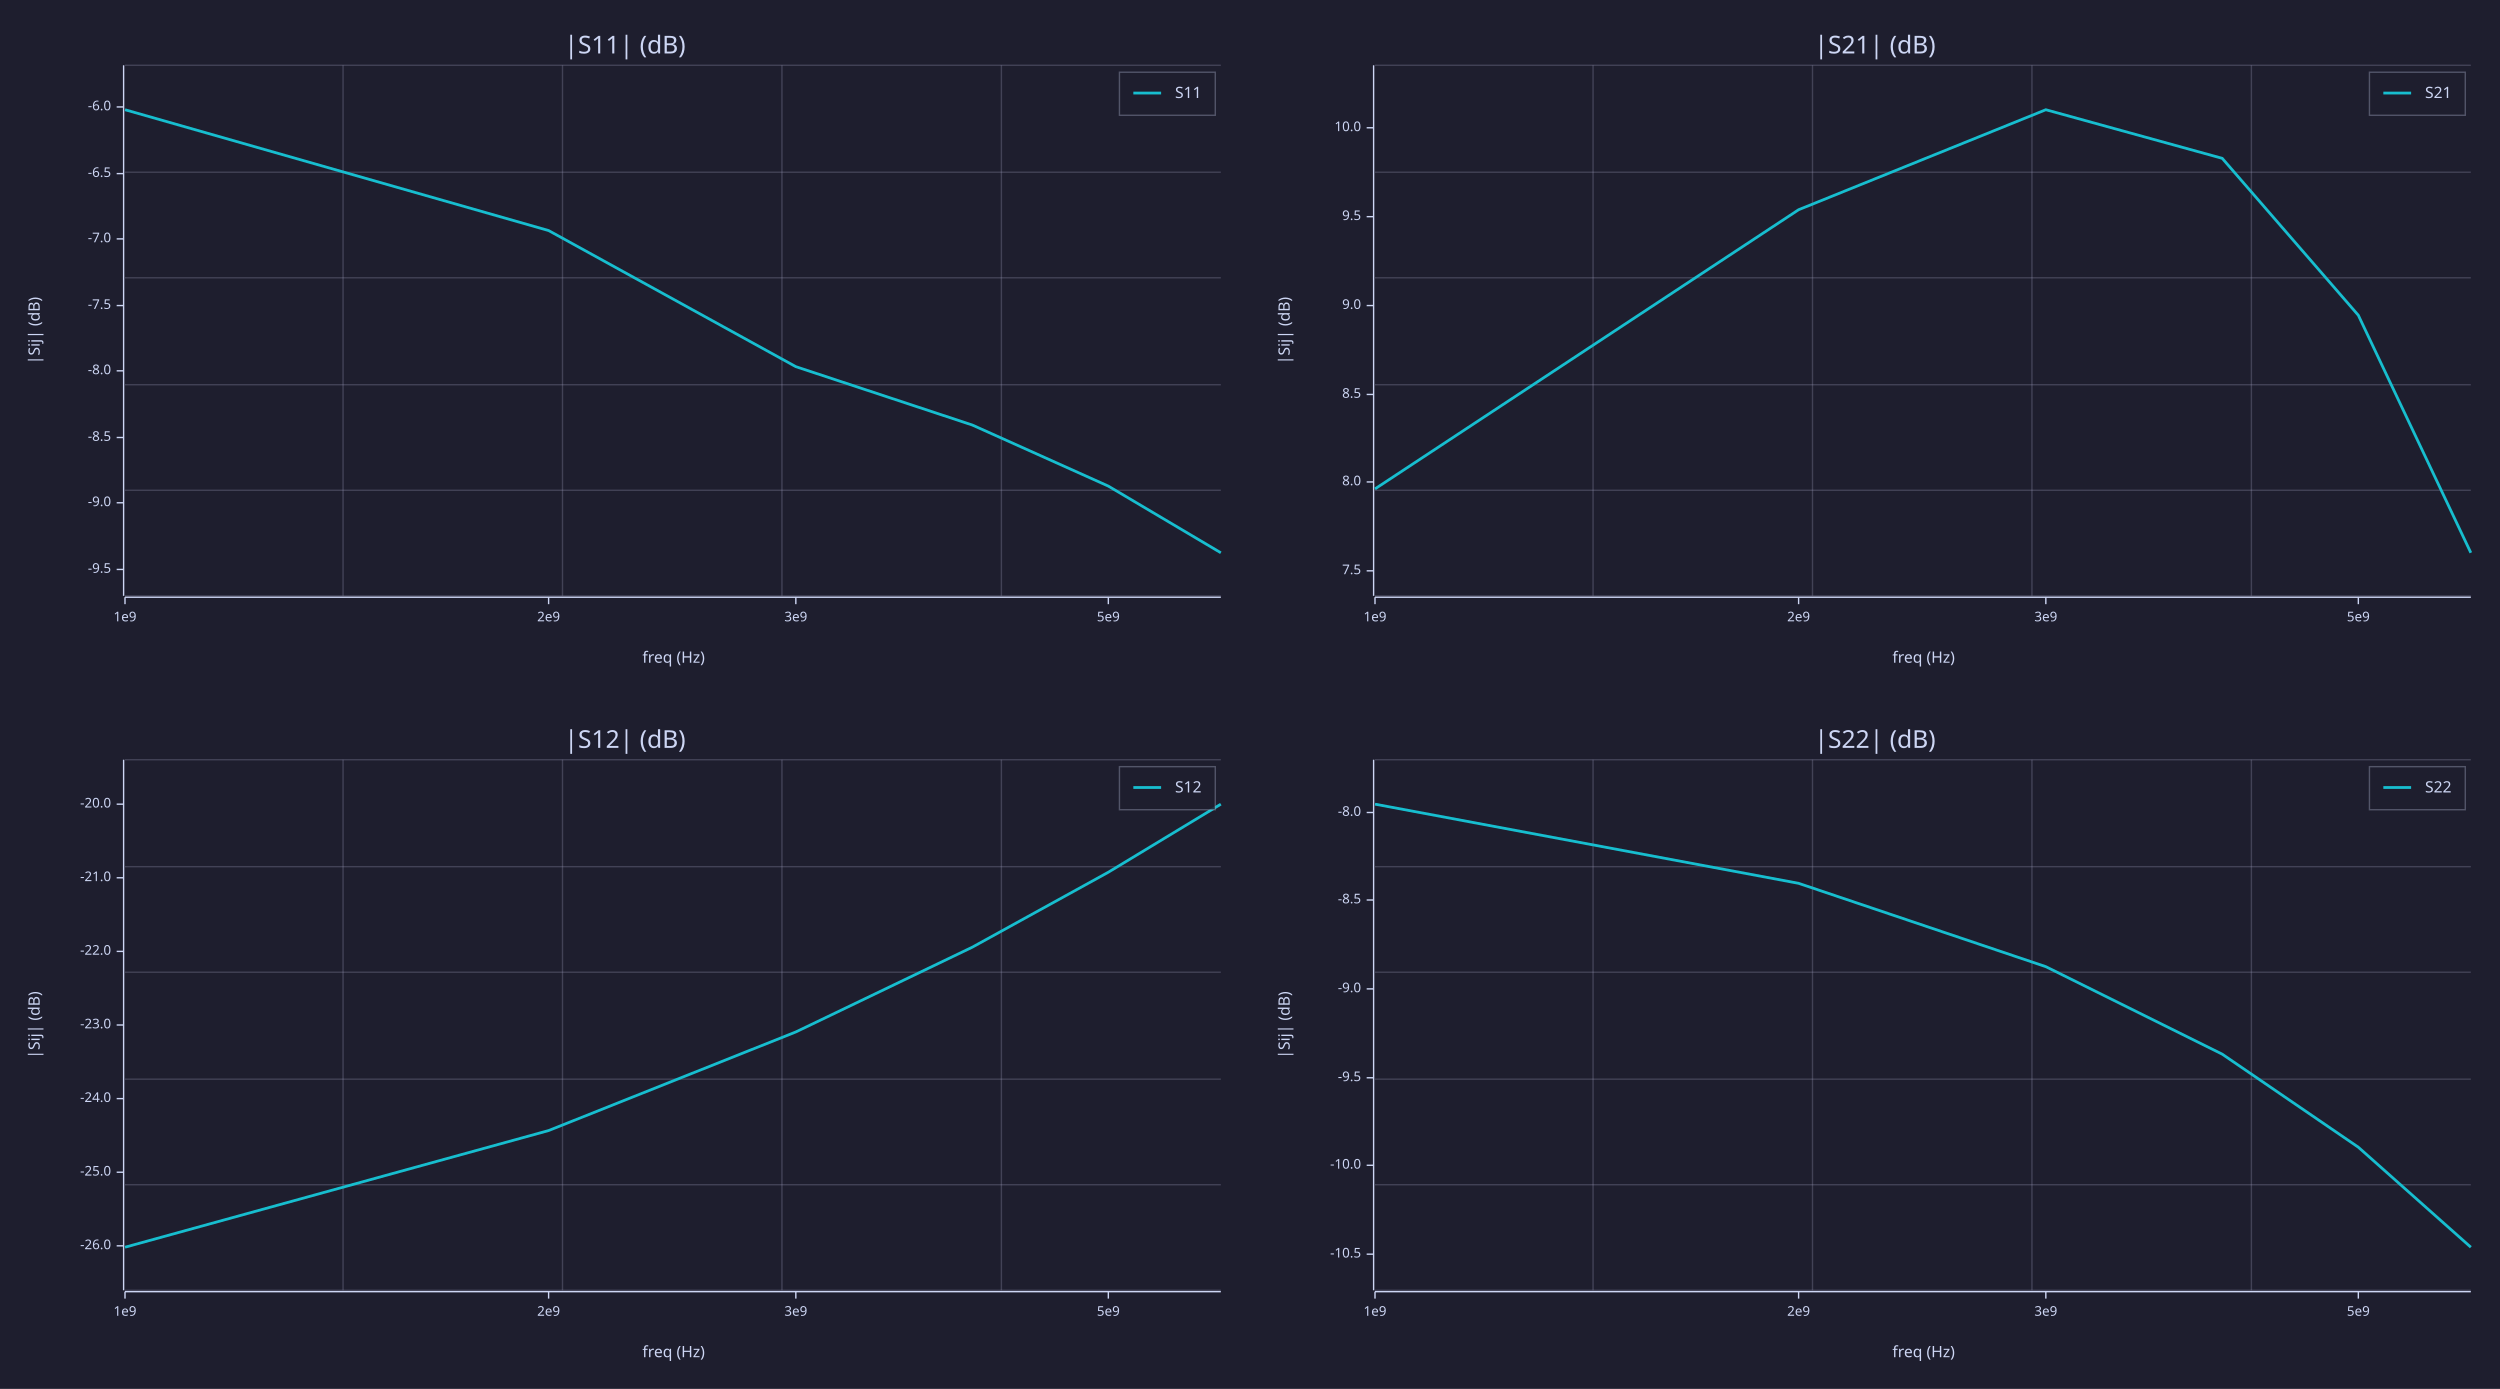
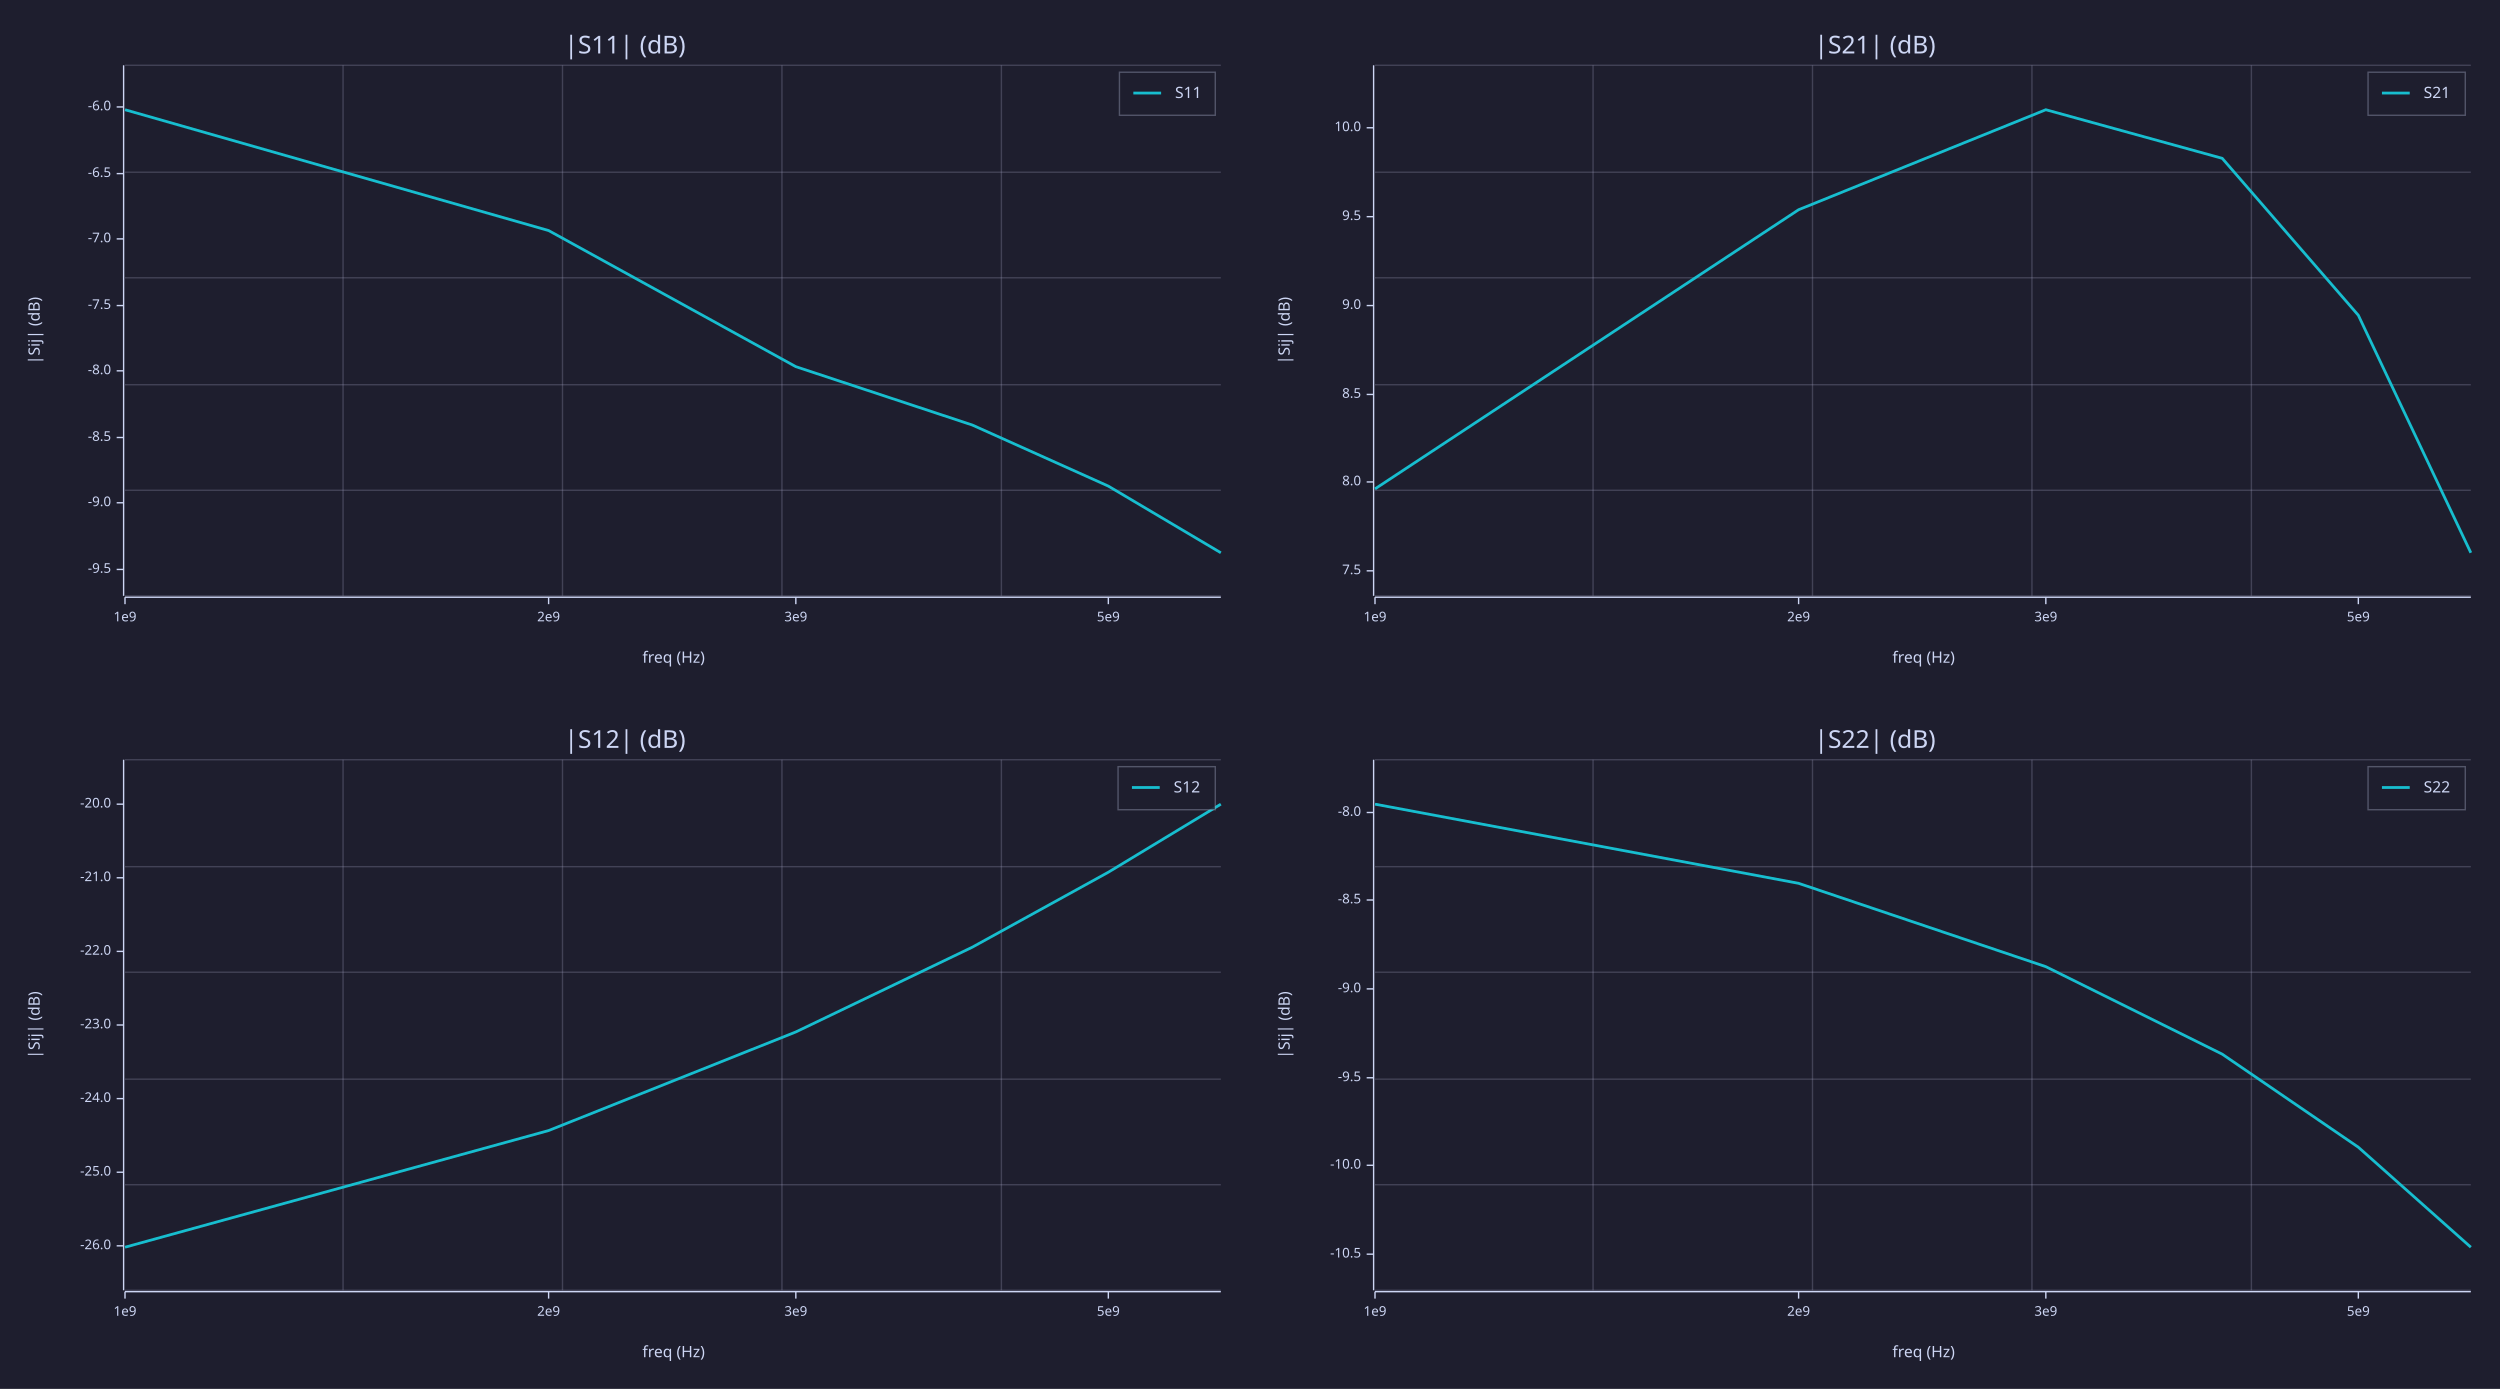
<svg xmlns="http://www.w3.org/2000/svg" width="1800" height="1000" viewBox="0 0 1800 1000">
  <rect x="0" y="0" width="1800" height="1000" opacity="1" fill="#1E1E2E" stroke="none" />
  <text x="450" y="25" dy="0.76em" text-anchor="middle" font-family="sans-serif" font-size="17.742" opacity="1" fill="#CDD6F4">
|S11| (dB)
</text>
  <text x="20" y="238" dy="0.76em" text-anchor="middle" font-family="sans-serif" font-size="11.29" opacity="1" fill="#CDD6F4" transform="rotate(270, 20, 238)">
|Sij| (dB)
</text>
  <text x="485" y="480" dy="-0.5ex" text-anchor="middle" font-family="sans-serif" font-size="11.29" opacity="1" fill="#CDD6F4">
freq (Hz)
</text>
  <polyline fill="none" opacity="1" stroke="#CDD6F4" stroke-width="1" points="89,47 89,429 " />
  <text x="80" y="410" dy="0.5ex" text-anchor="end" font-family="sans-serif" font-size="9.677" opacity="1" fill="#CDD6F4">
-9.5
</text>
  <polyline fill="none" opacity="1" stroke="#CDD6F4" stroke-width="1" points="84,410 89,410 " />
  <text x="80" y="362" dy="0.5ex" text-anchor="end" font-family="sans-serif" font-size="9.677" opacity="1" fill="#CDD6F4">
-9.0
</text>
  <polyline fill="none" opacity="1" stroke="#CDD6F4" stroke-width="1" points="84,362 89,362 " />
  <text x="80" y="315" dy="0.5ex" text-anchor="end" font-family="sans-serif" font-size="9.677" opacity="1" fill="#CDD6F4">
-8.5
</text>
  <polyline fill="none" opacity="1" stroke="#CDD6F4" stroke-width="1" points="84,315 89,315 " />
  <text x="80" y="267" dy="0.5ex" text-anchor="end" font-family="sans-serif" font-size="9.677" opacity="1" fill="#CDD6F4">
-8.0
</text>
  <polyline fill="none" opacity="1" stroke="#CDD6F4" stroke-width="1" points="84,267 89,267 " />
  <text x="80" y="220" dy="0.5ex" text-anchor="end" font-family="sans-serif" font-size="9.677" opacity="1" fill="#CDD6F4">
-7.5
</text>
  <polyline fill="none" opacity="1" stroke="#CDD6F4" stroke-width="1" points="84,220 89,220 " />
  <text x="80" y="172" dy="0.5ex" text-anchor="end" font-family="sans-serif" font-size="9.677" opacity="1" fill="#CDD6F4">
-7.0
</text>
  <polyline fill="none" opacity="1" stroke="#CDD6F4" stroke-width="1" points="84,172 89,172 " />
  <text x="80" y="125" dy="0.5ex" text-anchor="end" font-family="sans-serif" font-size="9.677" opacity="1" fill="#CDD6F4">
-6.5
</text>
  <polyline fill="none" opacity="1" stroke="#CDD6F4" stroke-width="1" points="84,125 89,125 " />
  <text x="80" y="77" dy="0.5ex" text-anchor="end" font-family="sans-serif" font-size="9.677" opacity="1" fill="#CDD6F4">
-6.0
</text>
  <polyline fill="none" opacity="1" stroke="#CDD6F4" stroke-width="1" points="84,77 89,77 " />
  <polyline fill="none" opacity="1" stroke="#CDD6F4" stroke-width="1" points="90,430 879,430 " />
  <text x="90" y="440" dy="0.76em" text-anchor="middle" font-family="sans-serif" font-size="9.677" opacity="1" fill="#CDD6F4">
1e9
</text>
  <polyline fill="none" opacity="1" stroke="#CDD6F4" stroke-width="1" points="90,430 90,435 " />
  <text x="395" y="440" dy="0.76em" text-anchor="middle" font-family="sans-serif" font-size="9.677" opacity="1" fill="#CDD6F4">
2e9
</text>
  <polyline fill="none" opacity="1" stroke="#CDD6F4" stroke-width="1" points="395,430 395,435 " />
  <text x="573" y="440" dy="0.76em" text-anchor="middle" font-family="sans-serif" font-size="9.677" opacity="1" fill="#CDD6F4">
3e9
</text>
  <polyline fill="none" opacity="1" stroke="#CDD6F4" stroke-width="1" points="573,430 573,435 " />
  <text x="798" y="440" dy="0.76em" text-anchor="middle" font-family="sans-serif" font-size="9.677" opacity="1" fill="#CDD6F4">
5e9
</text>
  <polyline fill="none" opacity="1" stroke="#CDD6F4" stroke-width="1" points="798,430 798,435 " />
  <polyline fill="none" opacity="0.3" stroke="#9696B4" stroke-width="1" points="90,429 879,429 " />
  <polyline fill="none" opacity="0.3" stroke="#9696B4" stroke-width="1" points="90,353 879,353 " />
  <polyline fill="none" opacity="0.3" stroke="#9696B4" stroke-width="1" points="90,277 879,277 " />
  <polyline fill="none" opacity="0.3" stroke="#9696B4" stroke-width="1" points="90,200 879,200 " />
  <polyline fill="none" opacity="0.3" stroke="#9696B4" stroke-width="1" points="90,124 879,124 " />
  <polyline fill="none" opacity="0.3" stroke="#9696B4" stroke-width="1" points="90,47 879,47 " />
  <polyline fill="none" opacity="0.3" stroke="#9696B4" stroke-width="1" points="247,429 247,47 " />
  <polyline fill="none" opacity="0.3" stroke="#9696B4" stroke-width="1" points="405,429 405,47 " />
  <polyline fill="none" opacity="0.3" stroke="#9696B4" stroke-width="1" points="563,429 563,47 " />
  <polyline fill="none" opacity="0.3" stroke="#9696B4" stroke-width="1" points="721,429 721,47 " />
  <polyline fill="none" opacity="1" stroke="#17BECF" stroke-width="2" points="90,79 395,166 573,264 700,306 798,350 879,398 " />
  <rect x="806" y="52" width="69" height="31" opacity="0.85" fill="#1E1E2E" stroke="none" />
  <rect x="806" y="52" width="69" height="31" opacity="0.3" fill="none" stroke="#CDD6F4" />
  <text x="846" y="62" dy="0.76em" text-anchor="start" font-family="sans-serif" font-size="11.29" opacity="1" fill="#CDD6F4">
S11
</text>
  <polyline fill="none" opacity="1" stroke="#17BECF" stroke-width="2" points="816,67 836,67 " />
  <text x="1350" y="25" dy="0.76em" text-anchor="middle" font-family="sans-serif" font-size="17.742" opacity="1" fill="#CDD6F4">
|S21| (dB)
</text>
  <text x="920" y="238" dy="0.76em" text-anchor="middle" font-family="sans-serif" font-size="11.29" opacity="1" fill="#CDD6F4" transform="rotate(270, 920, 238)">
|Sij| (dB)
</text>
  <text x="1385" y="480" dy="-0.5ex" text-anchor="middle" font-family="sans-serif" font-size="11.29" opacity="1" fill="#CDD6F4">
freq (Hz)
</text>
  <polyline fill="none" opacity="1" stroke="#CDD6F4" stroke-width="1" points="989,47 989,429 " />
  <text x="980" y="411" dy="0.5ex" text-anchor="end" font-family="sans-serif" font-size="9.677" opacity="1" fill="#CDD6F4">
7.5
</text>
  <polyline fill="none" opacity="1" stroke="#CDD6F4" stroke-width="1" points="984,411 989,411 " />
  <text x="980" y="347" dy="0.5ex" text-anchor="end" font-family="sans-serif" font-size="9.677" opacity="1" fill="#CDD6F4">
8.0
</text>
  <polyline fill="none" opacity="1" stroke="#CDD6F4" stroke-width="1" points="984,347 989,347 " />
  <text x="980" y="284" dy="0.5ex" text-anchor="end" font-family="sans-serif" font-size="9.677" opacity="1" fill="#CDD6F4">
8.5
</text>
  <polyline fill="none" opacity="1" stroke="#CDD6F4" stroke-width="1" points="984,284 989,284 " />
  <text x="980" y="220" dy="0.5ex" text-anchor="end" font-family="sans-serif" font-size="9.677" opacity="1" fill="#CDD6F4">
9.0
</text>
  <polyline fill="none" opacity="1" stroke="#CDD6F4" stroke-width="1" points="984,220 989,220 " />
  <text x="980" y="156" dy="0.5ex" text-anchor="end" font-family="sans-serif" font-size="9.677" opacity="1" fill="#CDD6F4">
9.5
</text>
  <polyline fill="none" opacity="1" stroke="#CDD6F4" stroke-width="1" points="984,156 989,156 " />
  <text x="980" y="92" dy="0.5ex" text-anchor="end" font-family="sans-serif" font-size="9.677" opacity="1" fill="#CDD6F4">
10.0
</text>
  <polyline fill="none" opacity="1" stroke="#CDD6F4" stroke-width="1" points="984,92 989,92 " />
  <polyline fill="none" opacity="1" stroke="#CDD6F4" stroke-width="1" points="990,430 1779,430 " />
  <text x="990" y="440" dy="0.76em" text-anchor="middle" font-family="sans-serif" font-size="9.677" opacity="1" fill="#CDD6F4">
1e9
</text>
  <polyline fill="none" opacity="1" stroke="#CDD6F4" stroke-width="1" points="990,430 990,435 " />
  <text x="1295" y="440" dy="0.76em" text-anchor="middle" font-family="sans-serif" font-size="9.677" opacity="1" fill="#CDD6F4">
2e9
</text>
  <polyline fill="none" opacity="1" stroke="#CDD6F4" stroke-width="1" points="1295,430 1295,435 " />
  <text x="1473" y="440" dy="0.76em" text-anchor="middle" font-family="sans-serif" font-size="9.677" opacity="1" fill="#CDD6F4">
3e9
</text>
  <polyline fill="none" opacity="1" stroke="#CDD6F4" stroke-width="1" points="1473,430 1473,435 " />
  <text x="1698" y="440" dy="0.76em" text-anchor="middle" font-family="sans-serif" font-size="9.677" opacity="1" fill="#CDD6F4">
5e9
</text>
  <polyline fill="none" opacity="1" stroke="#CDD6F4" stroke-width="1" points="1698,430 1698,435 " />
  <polyline fill="none" opacity="0.3" stroke="#9696B4" stroke-width="1" points="990,429 1779,429 " />
  <polyline fill="none" opacity="0.3" stroke="#9696B4" stroke-width="1" points="990,353 1779,353 " />
  <polyline fill="none" opacity="0.3" stroke="#9696B4" stroke-width="1" points="990,277 1779,277 " />
  <polyline fill="none" opacity="0.3" stroke="#9696B4" stroke-width="1" points="990,200 1779,200 " />
  <polyline fill="none" opacity="0.3" stroke="#9696B4" stroke-width="1" points="990,124 1779,124 " />
  <polyline fill="none" opacity="0.3" stroke="#9696B4" stroke-width="1" points="990,47 1779,47 " />
  <polyline fill="none" opacity="0.3" stroke="#9696B4" stroke-width="1" points="1147,429 1147,47 " />
  <polyline fill="none" opacity="0.3" stroke="#9696B4" stroke-width="1" points="1305,429 1305,47 " />
  <polyline fill="none" opacity="0.3" stroke="#9696B4" stroke-width="1" points="1463,429 1463,47 " />
  <polyline fill="none" opacity="0.3" stroke="#9696B4" stroke-width="1" points="1621,429 1621,47 " />
  <polyline fill="none" opacity="1" stroke="#17BECF" stroke-width="2" points="990,352 1295,151 1473,79 1600,114 1698,227 1779,398 " />
-   <rect x="1706" y="52" width="69" height="31" opacity="0.85" fill="#1E1E2E" stroke="none" />
-   <rect x="1706" y="52" width="69" height="31" opacity="0.3" fill="none" stroke="#CDD6F4" />
-   <text x="1746" y="62" dy="0.76em" text-anchor="start" font-family="sans-serif" font-size="11.29" opacity="1" fill="#CDD6F4">
+   <rect x="1705" y="52" width="70" height="31" opacity="0.85" fill="#1E1E2E" stroke="none" />
+   <rect x="1705" y="52" width="70" height="31" opacity="0.3" fill="none" stroke="#CDD6F4" />
+   <text x="1745" y="62" dy="0.76em" text-anchor="start" font-family="sans-serif" font-size="11.29" opacity="1" fill="#CDD6F4">
S21
</text>
-   <polyline fill="none" opacity="1" stroke="#17BECF" stroke-width="2" points="1716,67 1736,67 " />
+   <polyline fill="none" opacity="1" stroke="#17BECF" stroke-width="2" points="1715,67 1735,67 " />
  <text x="450" y="525" dy="0.76em" text-anchor="middle" font-family="sans-serif" font-size="17.742" opacity="1" fill="#CDD6F4">
|S12| (dB)
</text>
  <text x="20" y="738" dy="0.76em" text-anchor="middle" font-family="sans-serif" font-size="11.29" opacity="1" fill="#CDD6F4" transform="rotate(270, 20, 738)">
|Sij| (dB)
</text>
  <text x="485" y="980" dy="-0.5ex" text-anchor="middle" font-family="sans-serif" font-size="11.29" opacity="1" fill="#CDD6F4">
freq (Hz)
</text>
  <polyline fill="none" opacity="1" stroke="#CDD6F4" stroke-width="1" points="89,547 89,929 " />
  <text x="80" y="897" dy="0.5ex" text-anchor="end" font-family="sans-serif" font-size="9.677" opacity="1" fill="#CDD6F4">
-26.0
</text>
  <polyline fill="none" opacity="1" stroke="#CDD6F4" stroke-width="1" points="84,897 89,897 " />
  <text x="80" y="844" dy="0.5ex" text-anchor="end" font-family="sans-serif" font-size="9.677" opacity="1" fill="#CDD6F4">
-25.0
</text>
  <polyline fill="none" opacity="1" stroke="#CDD6F4" stroke-width="1" points="84,844 89,844 " />
  <text x="80" y="791" dy="0.5ex" text-anchor="end" font-family="sans-serif" font-size="9.677" opacity="1" fill="#CDD6F4">
-24.0
</text>
  <polyline fill="none" opacity="1" stroke="#CDD6F4" stroke-width="1" points="84,791 89,791 " />
  <text x="80" y="738" dy="0.5ex" text-anchor="end" font-family="sans-serif" font-size="9.677" opacity="1" fill="#CDD6F4">
-23.0
</text>
  <polyline fill="none" opacity="1" stroke="#CDD6F4" stroke-width="1" points="84,738 89,738 " />
  <text x="80" y="685" dy="0.5ex" text-anchor="end" font-family="sans-serif" font-size="9.677" opacity="1" fill="#CDD6F4">
-22.0
</text>
  <polyline fill="none" opacity="1" stroke="#CDD6F4" stroke-width="1" points="84,685 89,685 " />
  <text x="80" y="632" dy="0.5ex" text-anchor="end" font-family="sans-serif" font-size="9.677" opacity="1" fill="#CDD6F4">
-21.0
</text>
  <polyline fill="none" opacity="1" stroke="#CDD6F4" stroke-width="1" points="84,632 89,632 " />
  <text x="80" y="579" dy="0.5ex" text-anchor="end" font-family="sans-serif" font-size="9.677" opacity="1" fill="#CDD6F4">
-20.0
</text>
  <polyline fill="none" opacity="1" stroke="#CDD6F4" stroke-width="1" points="84,579 89,579 " />
  <polyline fill="none" opacity="1" stroke="#CDD6F4" stroke-width="1" points="90,930 879,930 " />
  <text x="90" y="940" dy="0.76em" text-anchor="middle" font-family="sans-serif" font-size="9.677" opacity="1" fill="#CDD6F4">
1e9
</text>
  <polyline fill="none" opacity="1" stroke="#CDD6F4" stroke-width="1" points="90,930 90,935 " />
  <text x="395" y="940" dy="0.76em" text-anchor="middle" font-family="sans-serif" font-size="9.677" opacity="1" fill="#CDD6F4">
2e9
</text>
  <polyline fill="none" opacity="1" stroke="#CDD6F4" stroke-width="1" points="395,930 395,935 " />
  <text x="573" y="940" dy="0.76em" text-anchor="middle" font-family="sans-serif" font-size="9.677" opacity="1" fill="#CDD6F4">
3e9
</text>
  <polyline fill="none" opacity="1" stroke="#CDD6F4" stroke-width="1" points="573,930 573,935 " />
  <text x="798" y="940" dy="0.76em" text-anchor="middle" font-family="sans-serif" font-size="9.677" opacity="1" fill="#CDD6F4">
5e9
</text>
  <polyline fill="none" opacity="1" stroke="#CDD6F4" stroke-width="1" points="798,930 798,935 " />
  <polyline fill="none" opacity="0.3" stroke="#9696B4" stroke-width="1" points="90,929 879,929 " />
  <polyline fill="none" opacity="0.3" stroke="#9696B4" stroke-width="1" points="90,853 879,853 " />
  <polyline fill="none" opacity="0.3" stroke="#9696B4" stroke-width="1" points="90,777 879,777 " />
  <polyline fill="none" opacity="0.3" stroke="#9696B4" stroke-width="1" points="90,700 879,700 " />
  <polyline fill="none" opacity="0.3" stroke="#9696B4" stroke-width="1" points="90,624 879,624 " />
  <polyline fill="none" opacity="0.3" stroke="#9696B4" stroke-width="1" points="90,547 879,547 " />
  <polyline fill="none" opacity="0.3" stroke="#9696B4" stroke-width="1" points="247,929 247,547 " />
  <polyline fill="none" opacity="0.3" stroke="#9696B4" stroke-width="1" points="405,929 405,547 " />
  <polyline fill="none" opacity="0.3" stroke="#9696B4" stroke-width="1" points="563,929 563,547 " />
  <polyline fill="none" opacity="0.3" stroke="#9696B4" stroke-width="1" points="721,929 721,547 " />
  <polyline fill="none" opacity="1" stroke="#17BECF" stroke-width="2" points="90,898 395,814 573,743 700,682 798,628 879,579 " />
-   <rect x="806" y="552" width="69" height="31" opacity="0.85" fill="#1E1E2E" stroke="none" />
-   <rect x="806" y="552" width="69" height="31" opacity="0.3" fill="none" stroke="#CDD6F4" />
-   <text x="846" y="562" dy="0.76em" text-anchor="start" font-family="sans-serif" font-size="11.29" opacity="1" fill="#CDD6F4">
+   <rect x="805" y="552" width="70" height="31" opacity="0.85" fill="#1E1E2E" stroke="none" />
+   <rect x="805" y="552" width="70" height="31" opacity="0.3" fill="none" stroke="#CDD6F4" />
+   <text x="845" y="562" dy="0.76em" text-anchor="start" font-family="sans-serif" font-size="11.29" opacity="1" fill="#CDD6F4">
S12
</text>
-   <polyline fill="none" opacity="1" stroke="#17BECF" stroke-width="2" points="816,567 836,567 " />
+   <polyline fill="none" opacity="1" stroke="#17BECF" stroke-width="2" points="815,567 835,567 " />
  <text x="1350" y="525" dy="0.76em" text-anchor="middle" font-family="sans-serif" font-size="17.742" opacity="1" fill="#CDD6F4">
|S22| (dB)
</text>
  <text x="920" y="738" dy="0.76em" text-anchor="middle" font-family="sans-serif" font-size="11.29" opacity="1" fill="#CDD6F4" transform="rotate(270, 920, 738)">
|Sij| (dB)
</text>
  <text x="1385" y="980" dy="-0.5ex" text-anchor="middle" font-family="sans-serif" font-size="11.29" opacity="1" fill="#CDD6F4">
freq (Hz)
</text>
  <polyline fill="none" opacity="1" stroke="#CDD6F4" stroke-width="1" points="989,547 989,929 " />
  <text x="980" y="903" dy="0.5ex" text-anchor="end" font-family="sans-serif" font-size="9.677" opacity="1" fill="#CDD6F4">
-10.5
</text>
  <polyline fill="none" opacity="1" stroke="#CDD6F4" stroke-width="1" points="984,903 989,903 " />
  <text x="980" y="839" dy="0.5ex" text-anchor="end" font-family="sans-serif" font-size="9.677" opacity="1" fill="#CDD6F4">
-10.0
</text>
  <polyline fill="none" opacity="1" stroke="#CDD6F4" stroke-width="1" points="984,839 989,839 " />
  <text x="980" y="776" dy="0.5ex" text-anchor="end" font-family="sans-serif" font-size="9.677" opacity="1" fill="#CDD6F4">
-9.5
</text>
  <polyline fill="none" opacity="1" stroke="#CDD6F4" stroke-width="1" points="984,776 989,776 " />
  <text x="980" y="712" dy="0.5ex" text-anchor="end" font-family="sans-serif" font-size="9.677" opacity="1" fill="#CDD6F4">
-9.0
</text>
  <polyline fill="none" opacity="1" stroke="#CDD6F4" stroke-width="1" points="984,712 989,712 " />
  <text x="980" y="648" dy="0.5ex" text-anchor="end" font-family="sans-serif" font-size="9.677" opacity="1" fill="#CDD6F4">
-8.5
</text>
  <polyline fill="none" opacity="1" stroke="#CDD6F4" stroke-width="1" points="984,648 989,648 " />
  <text x="980" y="585" dy="0.5ex" text-anchor="end" font-family="sans-serif" font-size="9.677" opacity="1" fill="#CDD6F4">
-8.0
</text>
  <polyline fill="none" opacity="1" stroke="#CDD6F4" stroke-width="1" points="984,585 989,585 " />
  <polyline fill="none" opacity="1" stroke="#CDD6F4" stroke-width="1" points="990,930 1779,930 " />
  <text x="990" y="940" dy="0.76em" text-anchor="middle" font-family="sans-serif" font-size="9.677" opacity="1" fill="#CDD6F4">
1e9
</text>
  <polyline fill="none" opacity="1" stroke="#CDD6F4" stroke-width="1" points="990,930 990,935 " />
  <text x="1295" y="940" dy="0.76em" text-anchor="middle" font-family="sans-serif" font-size="9.677" opacity="1" fill="#CDD6F4">
2e9
</text>
  <polyline fill="none" opacity="1" stroke="#CDD6F4" stroke-width="1" points="1295,930 1295,935 " />
  <text x="1473" y="940" dy="0.76em" text-anchor="middle" font-family="sans-serif" font-size="9.677" opacity="1" fill="#CDD6F4">
3e9
</text>
  <polyline fill="none" opacity="1" stroke="#CDD6F4" stroke-width="1" points="1473,930 1473,935 " />
  <text x="1698" y="940" dy="0.76em" text-anchor="middle" font-family="sans-serif" font-size="9.677" opacity="1" fill="#CDD6F4">
5e9
</text>
  <polyline fill="none" opacity="1" stroke="#CDD6F4" stroke-width="1" points="1698,930 1698,935 " />
  <polyline fill="none" opacity="0.3" stroke="#9696B4" stroke-width="1" points="990,929 1779,929 " />
  <polyline fill="none" opacity="0.3" stroke="#9696B4" stroke-width="1" points="990,853 1779,853 " />
  <polyline fill="none" opacity="0.3" stroke="#9696B4" stroke-width="1" points="990,777 1779,777 " />
  <polyline fill="none" opacity="0.3" stroke="#9696B4" stroke-width="1" points="990,700 1779,700 " />
  <polyline fill="none" opacity="0.3" stroke="#9696B4" stroke-width="1" points="990,624 1779,624 " />
  <polyline fill="none" opacity="0.3" stroke="#9696B4" stroke-width="1" points="990,547 1779,547 " />
  <polyline fill="none" opacity="0.3" stroke="#9696B4" stroke-width="1" points="1147,929 1147,547 " />
  <polyline fill="none" opacity="0.3" stroke="#9696B4" stroke-width="1" points="1305,929 1305,547 " />
  <polyline fill="none" opacity="0.3" stroke="#9696B4" stroke-width="1" points="1463,929 1463,547 " />
  <polyline fill="none" opacity="0.3" stroke="#9696B4" stroke-width="1" points="1621,929 1621,547 " />
  <polyline fill="none" opacity="1" stroke="#17BECF" stroke-width="2" points="990,579 1295,636 1473,696 1600,759 1698,826 1779,898 " />
-   <rect x="1706" y="552" width="69" height="31" opacity="0.85" fill="#1E1E2E" stroke="none" />
-   <rect x="1706" y="552" width="69" height="31" opacity="0.3" fill="none" stroke="#CDD6F4" />
-   <text x="1746" y="562" dy="0.76em" text-anchor="start" font-family="sans-serif" font-size="11.29" opacity="1" fill="#CDD6F4">
+   <rect x="1705" y="552" width="70" height="31" opacity="0.85" fill="#1E1E2E" stroke="none" />
+   <rect x="1705" y="552" width="70" height="31" opacity="0.3" fill="none" stroke="#CDD6F4" />
+   <text x="1745" y="562" dy="0.76em" text-anchor="start" font-family="sans-serif" font-size="11.29" opacity="1" fill="#CDD6F4">
S22
</text>
-   <polyline fill="none" opacity="1" stroke="#17BECF" stroke-width="2" points="1716,567 1736,567 " />
+   <polyline fill="none" opacity="1" stroke="#17BECF" stroke-width="2" points="1715,567 1735,567 " />
</svg>
